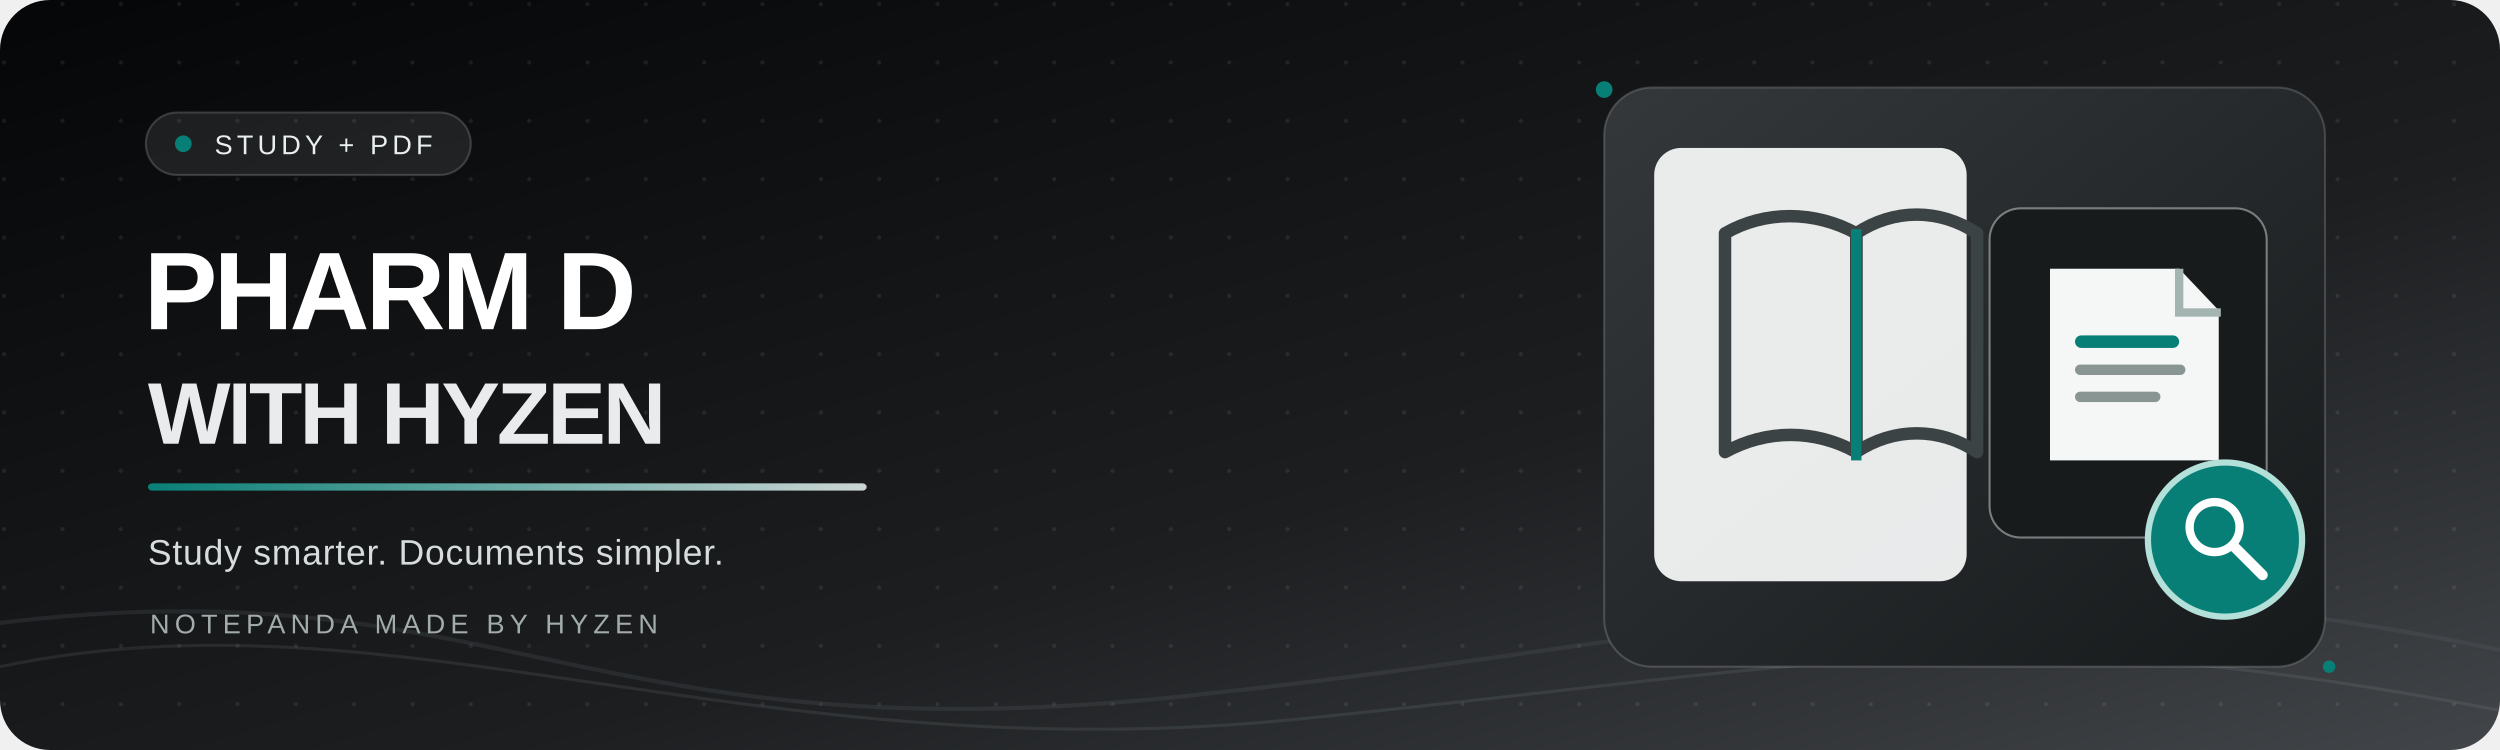
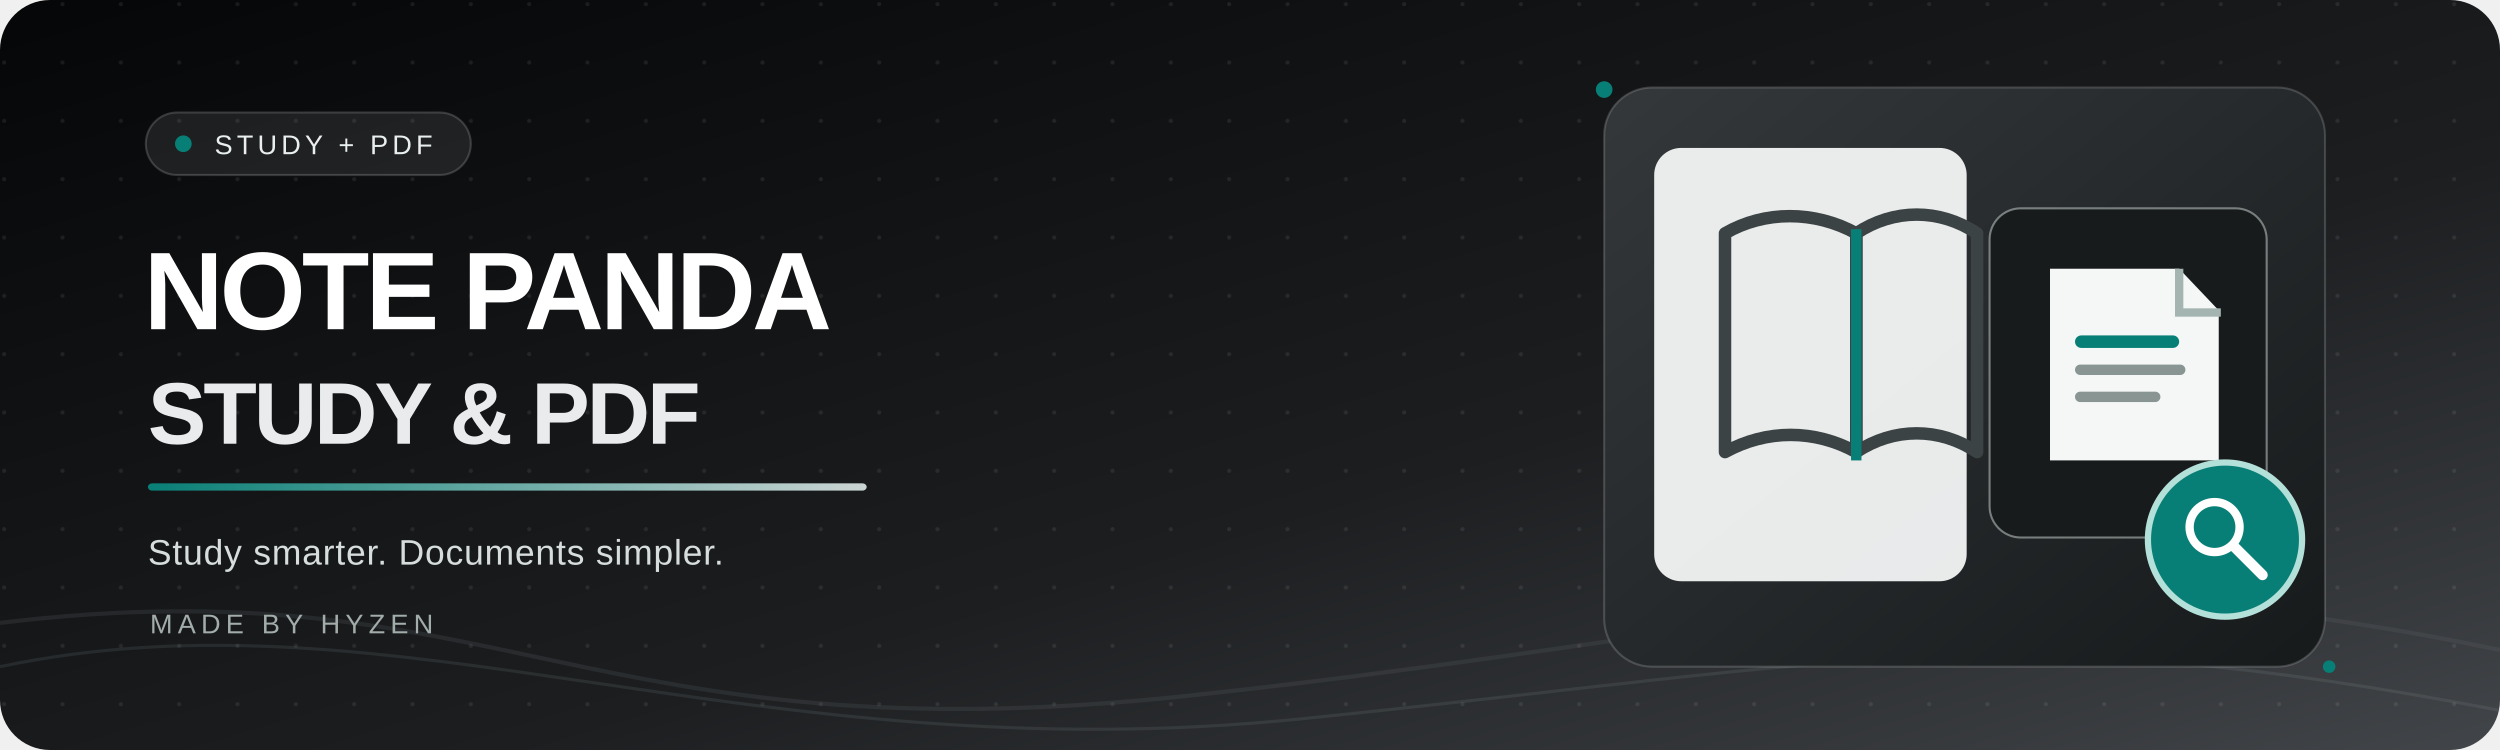
<svg xmlns="http://www.w3.org/2000/svg" width="1200" height="360" viewBox="0 0 1200 360" role="img" aria-labelledby="ttl dsc">
  <defs>
    <linearGradient id="bg" x1="0" y1="0" x2="1" y2="1">
      <stop stop-color="#050607" />
      <stop offset=".6" stop-color="#1c1e20" />
      <stop offset="1" stop-color="#424549" />
    </linearGradient>
    <linearGradient id="panel" x1="0" y1="0" x2="1" y2="1">
      <stop stop-color="#34383b" />
      <stop offset="1" stop-color="#171a1b" />
    </linearGradient>
    <linearGradient id="line" x1="0" y1="0" x2="1" y2="0">
      <stop stop-color="#087F76" />
      <stop offset="1" stop-color="#cbd5d3" />
    </linearGradient>
    <pattern id="dots" width="28" height="28" patternUnits="userSpaceOnUse">
      <circle cx="2" cy="2" r="1" fill="#fff" opacity=".075" />
    </pattern>
  </defs>
  <rect width="1200" height="360" rx="24" fill="url(#bg)" />
  <rect width="1200" height="360" rx="24" fill="url(#dots)" />
  <path d="M0 299 C240 270 280 365 570 334 S950 260 1200 312" fill="none" stroke="#61676b" stroke-opacity=".21" stroke-width="2" />
  <path d="M0 320 C190 280 360 372 625 345 S960 295 1200 341" fill="none" stroke="#a6b4b1" stroke-opacity=".12" stroke-width="1.5" />
  <rect x="70" y="54" width="156" height="30" rx="15" fill="#ffffff" fill-opacity=".085" stroke="#ffffff" stroke-opacity=".17" />
  <circle cx="88" cy="69" r="4" fill="#087F76" />
  <text x="103" y="74" fill="#e9eeee" font-family="Arial, sans-serif" font-size="13" letter-spacing="2">STUDY + PDF</text>
-   <text x="69" y="158" fill="#ffffff" font-family="Arial, Helvetica, sans-serif" font-size="53" font-weight="800" letter-spacing="-1.8">PHARM D</text>
-   <text x="71" y="213" fill="#e9ebec" font-family="Arial, Helvetica, sans-serif" font-size="42" font-weight="700" letter-spacing="-1.4">WITH HYZEN</text>
+   <text x="69" y="158" fill="#ffffff" font-family="Arial, Helvetica, sans-serif" font-size="53" font-weight="800" letter-spacing="-1.8">NOTE PANDA</text>
+   <text x="71" y="213" fill="#e9ebec" font-family="Arial, Helvetica, sans-serif" font-size="42" font-weight="700" letter-spacing="-1.4">STUDY &amp; PDF</text>
  <rect x="71" y="232" width="345" height="3.5" rx="2" fill="url(#line)" />
  <text x="71" y="271" fill="#d7dddd" font-family="Arial, sans-serif" font-size="17" letter-spacing=".4">Study smarter. Documents simpler.</text>
-   <text x="72" y="304" fill="#a2aca9" font-family="Arial, sans-serif" font-size="13" letter-spacing="2.5">NOTEPANDA MADE BY HYZEN</text>
+   <text x="72" y="304" fill="#a2aca9" font-family="Arial, sans-serif" font-size="13" letter-spacing="2.5">MADE BY HYZEN</text>
  <rect x="770" y="42" width="346" height="278" rx="23" fill="url(#panel)" stroke="#ffffff" stroke-opacity=".17" />
  <rect x="794" y="71" width="150" height="208" rx="13" fill="#f1f2f2" opacity=".96" />
  <path d="M828 112c19-11 43-11 63 0v105c-20-11-43-11-63 0z" fill="none" stroke="#3c4345" stroke-width="6" stroke-linejoin="round" />
  <path d="M891 112c18-12 40-12 58 0v105c-18-12-40-12-58 0z" fill="none" stroke="#3c4345" stroke-width="6" stroke-linejoin="round" />
  <path d="M891 110v111" stroke="#087F76" stroke-width="5" />
  <rect x="955" y="100" width="133" height="158" rx="15" fill="#171b1c" stroke="#b8c2bf" stroke-opacity=".58" />
  <path d="M984 129h62l19 20v72h-81z" fill="#f4f7f5" />
  <path d="M1046 129v21h20" fill="none" stroke="#a4b4b0" stroke-width="4" />
  <rect x="996" y="161" width="50" height="6" rx="3" fill="#087F76" />
  <rect x="996" y="175" width="53" height="5" rx="2.5" fill="#889593" />
  <rect x="996" y="188" width="41" height="5" rx="2.5" fill="#889593" />
  <circle cx="1068" cy="259" r="37" fill="#087F76" stroke="#b3e0d9" stroke-width="3" />
  <circle cx="1063" cy="253" r="12" fill="none" stroke="#ffffff" stroke-width="4" />
  <path d="m1073 263 13 13" stroke="#ffffff" stroke-width="5" stroke-linecap="round" />
  <circle cx="770" cy="43" r="4" fill="#087F76" />
  <circle cx="1118" cy="320" r="3" fill="#087F76" />
</svg>
